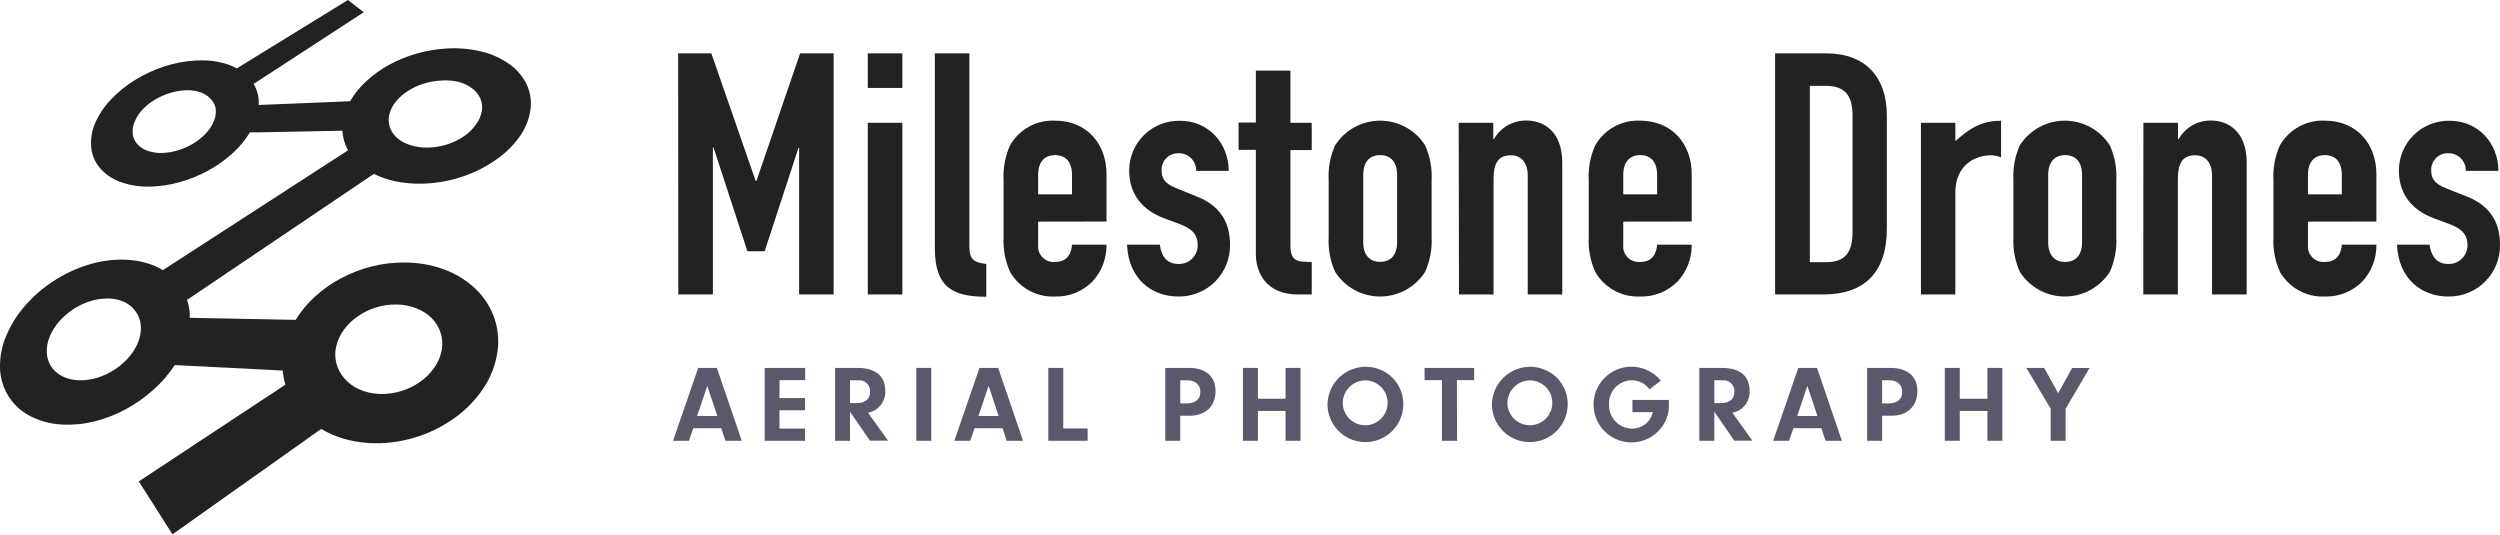
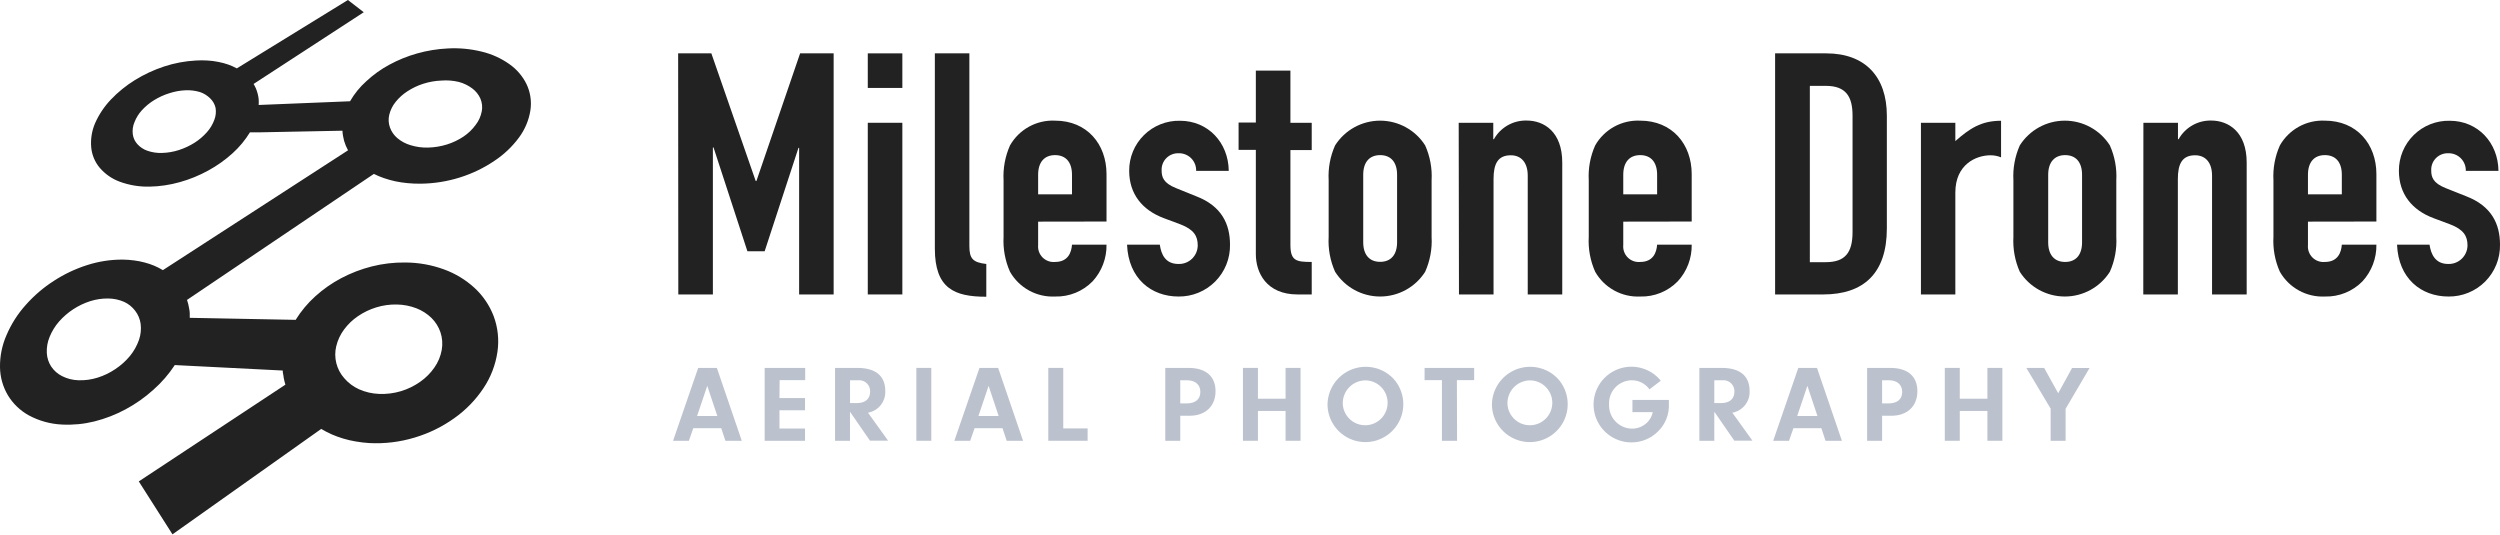
<svg xmlns="http://www.w3.org/2000/svg" viewBox="0 0 457.72 97.83">
  <defs>
-     <style>.cls-1{isolation:isolate;}.cls-2{fill:#222;}.cls-3{fill:#5d576b;}</style>
+     <style>.cls-1{isolation:isolate;}.cls-2{fill:#222;}.cls-3{fill:#bbc1cd;}</style>
  </defs>
  <g id="Layer_2" data-name="Layer 2">
    <g id="wide_full" data-name="wide full">
      <g id="outline">
        <g id="logo" class="cls-1">
          <path class="cls-2" d="M96.39,15.38a9.66,9.66,0,0,0-3.16-3.66,14.61,14.61,0,0,0-5-2.26A21,21,0,0,0,82,8.87a25.07,25.07,0,0,0-5.65.92,24.7,24.7,0,0,0-5.07,2.06,20.48,20.48,0,0,0-4.19,3,14.88,14.88,0,0,0-3,3.69l-16.73.68a7.25,7.25,0,0,0,0-1.05,6.41,6.41,0,0,0-.18-1,7.39,7.39,0,0,0-.31-.94,7.71,7.71,0,0,0-.44-.86L66.6,2.24,63.7,0,43.36,12.52a11.28,11.28,0,0,0-1.57-.7A13.06,13.06,0,0,0,40,11.34a13.43,13.43,0,0,0-2-.26,16.71,16.71,0,0,0-2.13,0,22.4,22.4,0,0,0-5.82,1.09,25.34,25.34,0,0,0-5.35,2.49,22.15,22.15,0,0,0-4.4,3.57,15.16,15.16,0,0,0-2.91,4.37A9.2,9.2,0,0,0,16.7,27a6.8,6.8,0,0,0,1.55,3.71,8.85,8.85,0,0,0,3.65,2.55,14.85,14.85,0,0,0,5.5.91,21.81,21.81,0,0,0,5.51-.82,24.25,24.25,0,0,0,5.22-2.13,22.88,22.88,0,0,0,4.44-3.15,17.24,17.24,0,0,0,3.19-3.84l1.7,0h0l15.24-.3a5.88,5.88,0,0,0,.1.94,9.4,9.4,0,0,0,.2.92,9.18,9.18,0,0,0,.31.88c.12.29.26.57.41.85L29.82,49.46a12.33,12.33,0,0,0-1.58-.81,13,13,0,0,0-1.76-.59,14.18,14.18,0,0,0-1.92-.38,17.23,17.23,0,0,0-2.07-.15,20.89,20.89,0,0,0-6.52,1,25.13,25.13,0,0,0-6.09,2.88,24.57,24.57,0,0,0-5.13,4.38,20,20,0,0,0-3.56,5.57A14.12,14.12,0,0,0,0,67.24a10.38,10.38,0,0,0,1.42,5.09,10.31,10.31,0,0,0,3.86,3.72,14.15,14.15,0,0,0,6.08,1.68,20.25,20.25,0,0,0,5.92-.57A24.67,24.67,0,0,0,23,74.94a25.75,25.75,0,0,0,5.06-3.56A22.3,22.3,0,0,0,32,66.84l19.77,1c0,.22,0,.44.07.66s.06.44.1.65.09.43.14.65.11.42.17.63L25.41,88.14l6.17,9.69,27.23-19.3a18.3,18.3,0,0,0,1.93,1,19.49,19.49,0,0,0,2.11.77,18.79,18.79,0,0,0,2.3.53,21.76,21.76,0,0,0,2.46.29,24.2,24.2,0,0,0,8.28-1,24.48,24.48,0,0,0,7.29-3.56,20.83,20.83,0,0,0,5.33-5.48,16.16,16.16,0,0,0,2.57-6.69,13.23,13.23,0,0,0-.7-6.52,13.69,13.69,0,0,0-3.5-5.16,16.7,16.7,0,0,0-5.6-3.39,20.85,20.85,0,0,0-7.1-1.26,23.83,23.83,0,0,0-6.11.72,25.37,25.37,0,0,0-5.58,2.14,23.21,23.21,0,0,0-4.75,3.32,20,20,0,0,0-3.61,4.32l-19.39-.37c0-.29,0-.58,0-.86s-.06-.56-.11-.84-.1-.54-.16-.8-.14-.53-.23-.78L68.45,31.84a14.49,14.49,0,0,0,1.84.77,18.44,18.44,0,0,0,2.07.58,19.46,19.46,0,0,0,2.26.34,21.35,21.35,0,0,0,2.43.1,24.68,24.68,0,0,0,7.18-1.15,24,24,0,0,0,6.24-3A17.79,17.79,0,0,0,95,25.21a11.34,11.34,0,0,0,2.11-5A8.27,8.27,0,0,0,96.39,15.38ZM39.25,21.92a7.08,7.08,0,0,1-1.37,2.29,10.72,10.72,0,0,1-2.27,1.93,12.57,12.57,0,0,1-2.85,1.33,10.88,10.88,0,0,1-3.08.53,7.28,7.28,0,0,1-2.7-.4,4.44,4.44,0,0,1-1.84-1.22,3.36,3.36,0,0,1-.83-1.81,4.27,4.27,0,0,1,.31-2.2A7,7,0,0,1,26,20.16a10.42,10.42,0,0,1,2.21-1.82A12.06,12.06,0,0,1,31,17.07a11,11,0,0,1,2.94-.54,7.87,7.87,0,0,1,2.66.32A4.8,4.8,0,0,1,38.47,18a3.45,3.45,0,0,1,1,1.75A4.18,4.18,0,0,1,39.25,21.92ZM25.46,62.19a9.74,9.74,0,0,1-1.68,3,12.22,12.22,0,0,1-2.67,2.39,12.32,12.32,0,0,1-3.27,1.57,10.44,10.44,0,0,1-3.48.47,7,7,0,0,1-3-.76,5.18,5.18,0,0,1-2-1.77,5,5,0,0,1-.79-2.48,6.79,6.79,0,0,1,.51-2.92,9.92,9.92,0,0,1,1.74-2.83,12.85,12.85,0,0,1,5.69-3.72,10.5,10.5,0,0,1,3.31-.49,7.39,7.39,0,0,1,2.93.63,5.31,5.31,0,0,1,2,1.62,5.06,5.06,0,0,1,1,2.39A6.55,6.55,0,0,1,25.46,62.19Zm36.1,1.21A8.35,8.35,0,0,1,63,60.32a10.41,10.41,0,0,1,2.55-2.44,12.2,12.2,0,0,1,3.33-1.6,11.86,11.86,0,0,1,3.77-.53,10.46,10.46,0,0,1,3.58.69A8.29,8.29,0,0,1,79,58.21a6.75,6.75,0,0,1,1.64,2.62,6.54,6.54,0,0,1,.24,3.22,8,8,0,0,1-1.34,3.23,10.39,10.39,0,0,1-2.62,2.63,12.31,12.31,0,0,1-3.51,1.71,12.15,12.15,0,0,1-4,.5,9.94,9.94,0,0,1-3.68-.85,7.77,7.77,0,0,1-2.68-2,6.53,6.53,0,0,1-1.48-5.92Zm26.64-43a5.75,5.75,0,0,1-1.1,2.45A8.9,8.9,0,0,1,84.87,25a11.86,11.86,0,0,1-3,1.44,12.62,12.62,0,0,1-3.48.58,9.9,9.9,0,0,1-3.23-.44,6.69,6.69,0,0,1-2.41-1.29,4.57,4.57,0,0,1-1.35-1.94A4.08,4.08,0,0,1,71.27,21a6,6,0,0,1,1.18-2.36,9,9,0,0,1,2.18-1.95,11.94,11.94,0,0,1,2.88-1.36,12.48,12.48,0,0,1,3.31-.58A10.2,10.2,0,0,1,84,15a7.16,7.16,0,0,1,2.45,1.18,4.68,4.68,0,0,1,1.5,1.86A4.09,4.09,0,0,1,88.2,20.44Z" />
        </g>
        <g id="name">
          <path class="cls-3" d="M126.93,78.4l-.8,2.3h-2.9l4.6-13.34h3.42l4.56,13.34h-3l-.76-2.3Zm2.56-7.76-1.86,5.52h3.7Z" />
          <path class="cls-3" d="M142.71,72.88h4.68v2.24h-4.68v3.34h4.68V80.7H140V67.36h7.42V69.6h-4.68Z" />
          <path class="cls-3" d="M155.63,80.7h-2.74V67.36H157c3.3,0,5.08,1.46,5.08,4.2a3.84,3.84,0,0,1-3.16,4l3.68,5.12h-3.32l-3.66-5.3Zm1.24-6.9c1.56,0,2.44-.76,2.44-2.1a2,2,0,0,0-2.2-2.08h-1.48V73.8Z" />
          <path class="cls-3" d="M170.51,80.7h-2.74V67.36h2.74Z" />
          <path class="cls-3" d="M178.43,78.4l-.8,2.3h-2.9l4.6-13.34h3.42l4.56,13.34h-3l-.76-2.3ZM181,70.64l-1.86,5.52h3.7Z" />
          <path class="cls-3" d="M199.13,78.44V80.7h-7.2V67.36h2.74V78.44Z" />
          <path class="cls-3" d="M216.09,80.7h-2.74V67.36h4.26c3.16,0,4.94,1.54,4.94,4.26s-1.82,4.5-4.76,4.5h-1.7Zm1.18-6.84c1.58,0,2.5-.76,2.5-2.1s-.94-2.14-2.44-2.14h-1.24v4.24Z" />
          <path class="cls-3" d="M230.31,80.7h-2.74V67.36h2.74V73h5.06V67.36h2.74V80.7h-2.74V75.24h-5.06Z" />
          <path class="cls-3" d="M255.13,69.34a6.94,6.94,0,1,1-12.08,4.76,7,7,0,0,1,12.08-4.76Zm-9.28,4.72A4.11,4.11,0,1,0,250,69.64,4.17,4.17,0,0,0,245.85,74.06Z" />
          <path class="cls-3" d="M266.77,80.7H264V69.6h-3.18V67.36h9.08V69.6h-3.16Z" />
          <path class="cls-3" d="M285.23,69.34a6.94,6.94,0,1,1-12.08,4.76,7,7,0,0,1,12.08-4.76ZM276,74.06a4.11,4.11,0,1,0,4.12-4.42A4.17,4.17,0,0,0,276,74.06Z" />
          <path class="cls-3" d="M305.55,73.22v.72a6.57,6.57,0,0,1-1.94,5A6.84,6.84,0,0,1,298.69,81a6.93,6.93,0,1,1,5.38-11.3L302,71.28a4,4,0,0,0-3.28-1.66,4.21,4.21,0,0,0-4.12,4.44,4.26,4.26,0,0,0,4.18,4.42,3.94,3.94,0,0,0,3-1.34,3.78,3.78,0,0,0,.82-1.68h-3.72V73.22Z" />
          <path class="cls-3" d="M313.87,80.7h-2.74V67.36h4.12c3.3,0,5.08,1.46,5.08,4.2a3.84,3.84,0,0,1-3.16,4l3.68,5.12h-3.32l-3.66-5.3Zm1.24-6.9c1.56,0,2.44-.76,2.44-2.1a2,2,0,0,0-2.2-2.08h-1.48V73.8Z" />
          <path class="cls-3" d="M328.35,78.4l-.8,2.3h-2.9l4.6-13.34h3.42l4.56,13.34h-3l-.76-2.3Zm2.56-7.76-1.86,5.52h3.7Z" />
          <path class="cls-3" d="M344.59,80.7h-2.74V67.36h4.26c3.16,0,4.94,1.54,4.94,4.26s-1.82,4.5-4.76,4.5h-1.7Zm1.18-6.84c1.58,0,2.5-.76,2.5-2.1s-.94-2.14-2.44-2.14h-1.24v4.24Z" />
          <path class="cls-3" d="M358.81,80.7h-2.74V67.36h2.74V73h5.06V67.36h2.74V80.7h-2.74V75.24h-5.06Z" />
          <path class="cls-3" d="M378.19,80.7h-2.74V74.82L371,67.36h3.26L376.83,72l2.54-4.62h3.2l-4.38,7.46Z" />
          <path class="cls-2" d="M124.16,9.77h6.08l8.12,23.37h.13l8-23.37h6.14V53.91h-6.32V27.07h-.12L140,46h-3.16l-6.2-19h-.12V53.91h-6.33Z" />
          <path class="cls-2" d="M158.88,9.77h6.33V16.1h-6.33Zm0,12.71h6.33V53.91h-6.33Z" />
          <path class="cls-2" d="M171.16,9.77h6.32V45.05c0,2.35.68,3,3.1,3.28v6c-5.82,0-9.42-1.49-9.42-8.81Z" />
          <path class="cls-2" d="M190.07,40.58v4.28a2.84,2.84,0,0,0,3.1,3.1c2.42,0,3-1.8,3.1-3.16h6.32a9.68,9.68,0,0,1-2.54,6.7,9.25,9.25,0,0,1-6.88,2.79,9,9,0,0,1-8.25-4.53,13.93,13.93,0,0,1-1.18-6.39V33a13.91,13.91,0,0,1,1.18-6.38,9,9,0,0,1,8.25-4.53c5.83,0,9.42,4.28,9.42,9.79v8.68Zm0-5h6.2V32c0-2.36-1.18-3.6-3.1-3.6s-3.1,1.24-3.1,3.6Z" />
          <path class="cls-2" d="M219,31.28a3.12,3.12,0,0,0-3.22-3.22,3,3,0,0,0-3.1,3.16c0,1.18.31,2.3,2.66,3.23L219,35.93c4.71,1.8,6.2,5.15,6.2,8.87a9.32,9.32,0,0,1-9.42,9.49c-5,0-9.18-3.29-9.43-9.49h6c.24,1.74,1,3.53,3.41,3.53a3.42,3.42,0,0,0,3.53-3.41c0-1.73-.74-2.91-3.16-3.84l-3-1.12c-4-1.48-6.39-4.46-6.39-8.68a9.1,9.1,0,0,1,9.3-9.17c5.15,0,8.87,4,8.93,9.17Z" />
          <path class="cls-2" d="M229.93,12.93h6.33v9.55h3.9v5h-3.9V44.86c0,2.92,1.11,3.1,3.9,3.1v5.95h-2.6c-5.7,0-7.63-4-7.63-7.37V27.44h-3.16v-5h3.16Z" />
          <path class="cls-2" d="M243.26,33a13.79,13.79,0,0,1,1.18-6.38,9.77,9.77,0,0,1,16.49,0A13.79,13.79,0,0,1,262.11,33V43.37a13.8,13.8,0,0,1-1.18,6.39,9.77,9.77,0,0,1-16.49,0,13.8,13.8,0,0,1-1.18-6.39Zm6.33,11.35c0,2.35,1.18,3.59,3.1,3.59s3.1-1.24,3.1-3.59V32c0-2.36-1.18-3.6-3.1-3.6s-3.1,1.24-3.1,3.6Z" />
          <path class="cls-2" d="M267.07,22.48h6.33v3h.12a6.69,6.69,0,0,1,6-3.41c3.16,0,6.51,2.05,6.51,7.69V53.91h-6.32V32.15c0-2.29-1.12-3.72-3.1-3.72-2.36,0-3.16,1.55-3.16,4.34V53.91h-6.33Z" />
          <path class="cls-2" d="M297.2,40.58v4.28a2.84,2.84,0,0,0,3.1,3.1c2.42,0,3-1.8,3.1-3.16h6.33a9.64,9.64,0,0,1-2.55,6.7,9.23,9.23,0,0,1-6.88,2.79,9,9,0,0,1-8.24-4.53,13.8,13.8,0,0,1-1.18-6.39V33a13.79,13.79,0,0,1,1.18-6.38,9,9,0,0,1,8.24-4.53c5.83,0,9.43,4.28,9.43,9.79v8.68Zm0-5h6.2V32c0-2.36-1.18-3.6-3.1-3.6s-3.1,1.24-3.1,3.6Z" />
          <path class="cls-2" d="M325,9.77h9.36c7.13,0,11.1,4.28,11.1,11.41V41.82c0,8.19-4.22,12.09-11.66,12.09H325ZM331.36,48h2.92c3.53,0,4.9-1.73,4.9-5.52V21.18c0-3.47-1.18-5.46-4.9-5.46h-2.92Z" />
          <path class="cls-2" d="M351.7,22.48H358v3.35c2.61-2.29,4.72-3.72,8.37-3.72v6.7a5,5,0,0,0-1.92-.38c-2.67,0-6.45,1.68-6.45,6.82V53.91H351.7Z" />
          <path class="cls-2" d="M368.63,33a13.92,13.92,0,0,1,1.17-6.38,9.77,9.77,0,0,1,16.49,0A13.79,13.79,0,0,1,387.47,33V43.37a13.8,13.8,0,0,1-1.18,6.39,9.77,9.77,0,0,1-16.49,0,13.94,13.94,0,0,1-1.17-6.39ZM375,44.37c0,2.35,1.18,3.59,3.1,3.59s3.1-1.24,3.1-3.59V32c0-2.36-1.18-3.6-3.1-3.6S375,29.67,375,32Z" />
          <path class="cls-2" d="M392.43,22.48h6.33v3h.12a6.69,6.69,0,0,1,5.95-3.41c3.16,0,6.51,2.05,6.51,7.69V53.91H405V32.15c0-2.29-1.12-3.72-3.1-3.72-2.36,0-3.16,1.55-3.16,4.34V53.91h-6.33Z" />
          <path class="cls-2" d="M422.56,40.58v4.28a2.84,2.84,0,0,0,3.1,3.1c2.42,0,3-1.8,3.1-3.16h6.33a9.68,9.68,0,0,1-2.54,6.7,9.27,9.27,0,0,1-6.89,2.79,9,9,0,0,1-8.24-4.53,13.8,13.8,0,0,1-1.18-6.39V33a13.79,13.79,0,0,1,1.18-6.38,9,9,0,0,1,8.24-4.53c5.83,0,9.43,4.28,9.43,9.79v8.68Zm0-5h6.2V32c0-2.36-1.17-3.6-3.1-3.6s-3.1,1.24-3.1,3.6Z" />
          <path class="cls-2" d="M451.46,31.28a3.13,3.13,0,0,0-3.23-3.22,3,3,0,0,0-3.1,3.16c0,1.18.31,2.3,2.67,3.23l3.72,1.48c4.71,1.8,6.2,5.15,6.2,8.87a9.32,9.32,0,0,1-9.43,9.49c-5,0-9.17-3.29-9.42-9.49h5.95c.25,1.74,1.06,3.53,3.41,3.53a3.43,3.43,0,0,0,3.54-3.41c0-1.73-.75-2.91-3.17-3.84l-3-1.12c-4-1.48-6.39-4.46-6.39-8.68a9.1,9.1,0,0,1,9.3-9.17c5.15,0,8.87,4,8.93,9.17Z" />
        </g>
      </g>
    </g>
  </g>
</svg>
